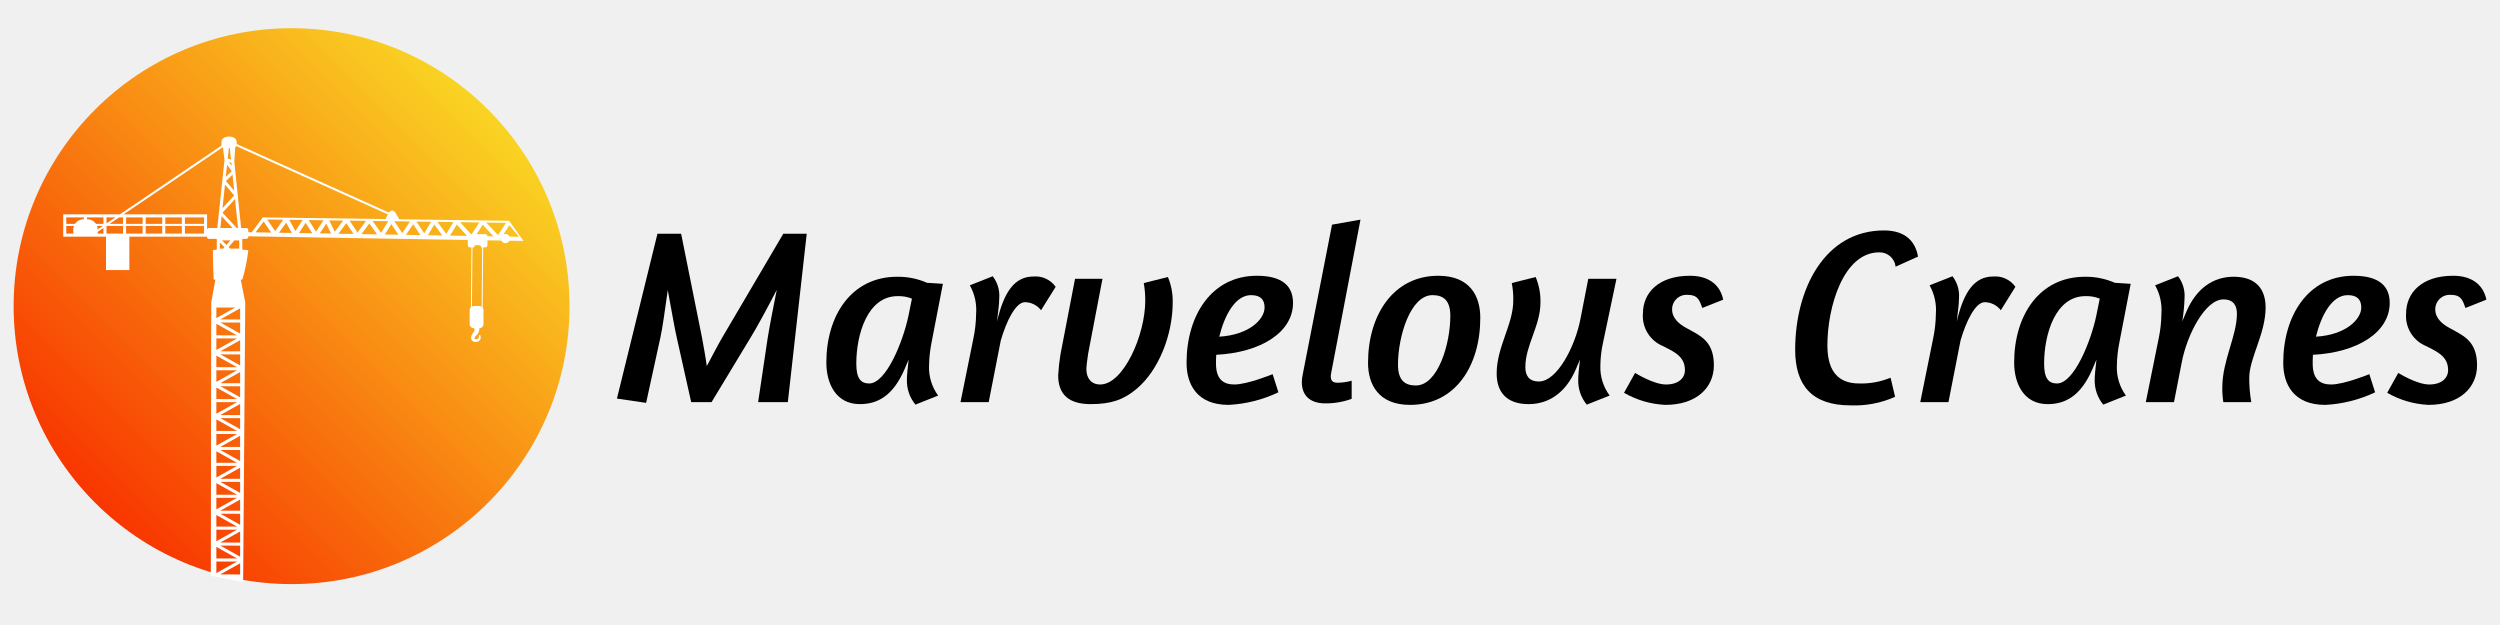
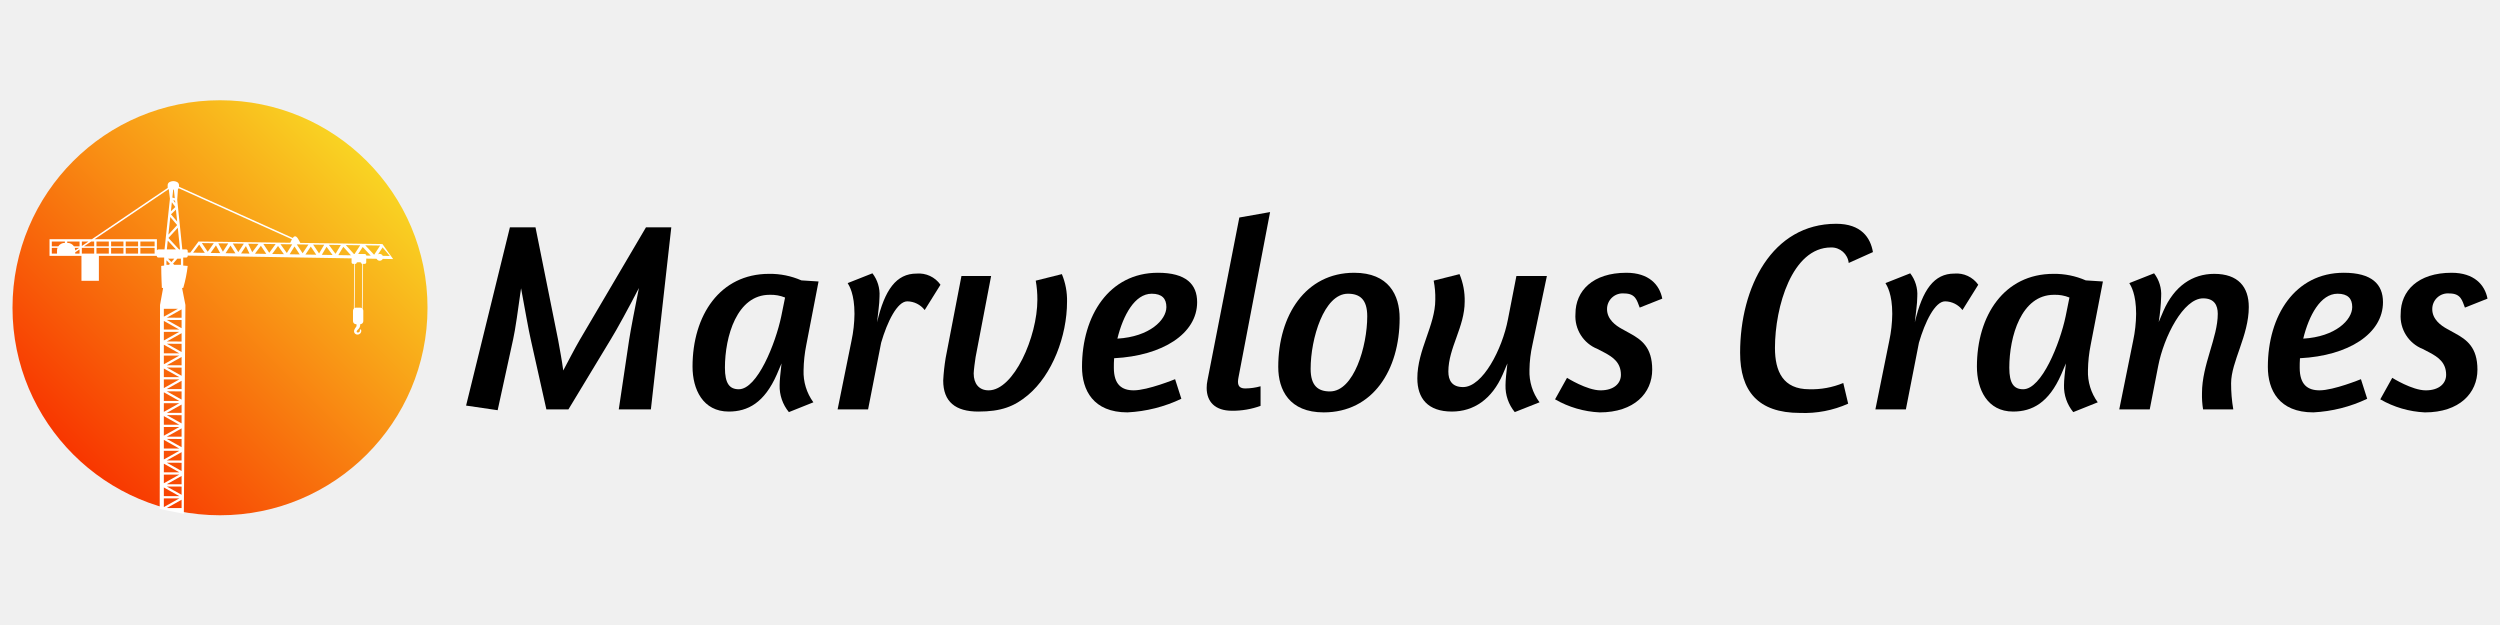
<svg xmlns="http://www.w3.org/2000/svg" viewBox="0 0 400 100">
  <defs>
    <style>.cls-1{fill:url(#linear-gradient);}.cls-2{fill:#fff;}</style>
-     <linearGradient id="linear-gradient" x1="15.207" y1="80.431" x2="78.099" y2="17.539" gradientUnits="userSpaceOnUse">
+     <linearGradient id="linear-gradient" x1="11.724" y1="72.719" x2="58.677" y2="25.766" gradientUnits="userSpaceOnUse">
      <stop offset="0" stop-color="#f83600" />
      <stop offset="1" stop-color="#f9d423" />
    </linearGradient>
  </defs>
-   <g id="sun">
-     <circle class="cls-1" cx="46.653" cy="48.985" r="44.471" />
-   </g>
-   <g id="text">
-     <path d="M124.282,46.376c-1.45,2.819-3.343,6.282-4.148,7.571L113.851,64.337h-3.262l-2.296-10.269c-.322-1.37-.926-4.833-1.45-7.652-.402,2.94-.886,6.323-1.168,7.531L103.38,64.459l-4.671-.685,6.484-26.379h3.786l3.343,16.633c.242,1.37.564,3.021.765,4.551.805-1.49,1.611-3.101,2.457-4.551l9.786-16.633h3.746L126.054,64.337h-4.752L122.832,54.068C123.073,52.497,123.718,49.195,124.282,46.376Z" />
-     <path d="M143.533,44.281a11.521,11.521,0,0,1,4.792.967l2.538.162L149.05,54.793a20.525,20.525,0,0,0-.403,3.745,7.589,7.589,0,0,0,1.45,4.752l-3.625,1.45a6.016,6.016,0,0,1-1.37-3.987c0-.685.121-1.812.282-3.222l-.685,1.611c-1.853,4.229-4.309,5.518-7.128,5.518-3.826,0-5.356-3.303-5.356-6.645C132.216,50.403,136.283,44.281,143.533,44.281Zm2.376,3.504a5.529,5.529,0,0,0-2.296-.403c-4.833,0-6.605,6.162-6.605,10.793,0,2.336.684,3.181,2.054,3.181,2.739,0,5.437-6.766,6.283-10.793Z" />
-     <path d="M163.992,48.349c-1.49,0-2.98,3.061-3.866,6.122l-1.933,9.866h-4.511l2.054-10.148a19.972,19.972,0,0,0,.443-3.987,8.027,8.027,0,0,0-1.007-4.551l3.665-1.45a5.089,5.089,0,0,1,1.047,3.423c0,1.128-.242,2.577-.363,3.826,1.128-4.833,2.859-7.209,5.84-7.209a3.928,3.928,0,0,1,3.544,1.651l-2.336,3.745A3.299,3.299,0,0,0,163.992,48.349Z" />
-     <path d="M187.632,48.389c0,5.155-2.215,10.834-5.759,13.814-2.054,1.731-4.027,2.456-7.37,2.456-3.382,0-5.195-1.449-5.195-4.591a30.343,30.343,0,0,1,.362-3.342l2.336-12.123h4.39L174.1,56.605c-.08.484-.282,2.014-.282,2.417,0,1.49.765,2.497,2.215,2.497,3.705,0,7.209-7.894,7.209-13.411a15.646,15.646,0,0,0-.241-2.819l3.866-.967A10.019,10.019,0,0,1,187.632,48.389Z" />
-     <path d="M206.883,48.47c0,4.672-5.115,7.934-12.284,8.297-.04.483-.04.967-.04,1.409,0,2.497,1.168,3.343,2.94,3.343,2.094,0,6.122-1.651,6.122-1.651l.926,2.9a20.984,20.984,0,0,1-7.974,2.014c-5.075,0-6.725-3.303-6.725-6.725,0-7.612,4.027-13.935,11.237-13.935C205.232,44.121,206.883,45.812,206.883,48.47Zm-4.551.725c0-1.248-.644-1.973-2.174-1.973-2.498,0-4.229,3.181-5.075,6.646C199.875,53.585,202.332,51.087,202.332,49.195Z" />
-     <path d="M212.038,64.538c-2.497,0-3.745-1.328-3.745-3.382a5.355,5.355,0,0,1,.12-1.128l4.713-24.083,4.55-.805-4.671,24.446a3.993,3.993,0,0,0-.081.644c0,.724.363,1.007,1.088,1.007a8.572,8.572,0,0,0,2.255-.322v2.9A11.98,11.98,0,0,1,212.038,64.538Z" />
-     <path d="M225.61,64.781c-5.074,0-6.725-3.303-6.725-6.725,0-7.612,4.028-13.935,11.236-13.935,5.116,0,6.725,3.302,6.725,6.725C236.846,58.538,232.86,64.781,225.61,64.781Zm.926-3.102c3.544,0,5.518-6.685,5.518-11.115,0-2.497-1.087-3.343-2.859-3.343-3.544,0-5.518,6.646-5.518,11.116C223.677,60.834,224.765,61.679,226.536,61.679Z" />
-     <path d="M245.707,44.322a10.003,10.003,0,0,1,.766,4.068c0,3.745-2.417,6.846-2.417,10.351,0,1.288.524,2.295,2.175,2.295,2.9,0,5.799-5.597,6.645-10.028l1.248-6.404h4.511l-2.134,10.149a17.878,17.878,0,0,0-.443,3.745,7.547,7.547,0,0,0,1.49,4.792l-3.664,1.45a6.013,6.013,0,0,1-1.37-3.987c0-.725.121-1.852.282-3.222l-.685,1.611c-1.611,3.706-4.309,5.518-7.53,5.518-3.544,0-5.115-1.933-5.115-4.914,0-4.228,2.657-7.853,2.657-11.638a12.785,12.785,0,0,0-.241-2.819Z" />
-     <path d="M262.863,50.202c0-3.423,2.577-6.081,7.531-6.081,3.342,0,4.914,1.772,5.316,3.826l-3.342,1.329c-.403-1.007-.565-2.095-2.296-2.095a2.314,2.314,0,0,0-2.537,2.336c0,1.49,1.289,2.416,2.174,2.9l1.168.644c1.773.967,3.343,2.095,3.343,5.396,0,3.464-2.658,6.323-7.773,6.323a14.544,14.544,0,0,1-6.604-1.933l1.772-3.182s2.94,1.853,4.954,1.853c2.013,0,3.02-1.047,3.02-2.296,0-1.812-1.168-2.618-2.456-3.303l-1.007-.523A5.2,5.2,0,0,1,262.863,50.202Z" />
-     <path d="M300.679,40.375c-5.759,0-8.296,8.779-8.296,14.86,0,3.505,1.208,6.121,5.074,6.121a12.222,12.222,0,0,0,5.035-.926l.724,3.061a15.911,15.911,0,0,1-7.128,1.369c-6.242,0-8.86-3.262-8.86-8.9,0-9.706,4.712-19.09,14.216-19.09,3.705,0,5.074,2.054,5.437,4.188l-3.584,1.611A2.569,2.569,0,0,0,300.679,40.375Z" />
-     <path d="M317.554,48.349c-1.491,0-2.98,3.061-3.866,6.122l-1.933,9.866h-4.511l2.053-10.148a19.978,19.978,0,0,0,.443-3.987,8.031,8.031,0,0,0-1.007-4.551l3.665-1.45a5.089,5.089,0,0,1,1.046,3.423c0,1.128-.241,2.577-.363,3.826,1.128-4.833,2.86-7.209,5.84-7.209a3.927,3.927,0,0,1,3.544,1.651l-2.335,3.745A3.299,3.299,0,0,0,317.554,48.349Z" />
-     <path d="M333.583,44.281a11.521,11.521,0,0,1,4.792.967l2.537.162-1.812,9.384a20.525,20.525,0,0,0-.403,3.745,7.586,7.586,0,0,0,1.45,4.752l-3.625,1.45a6.013,6.013,0,0,1-1.37-3.987c0-.685.121-1.812.282-3.222l-.684,1.611c-1.853,4.229-4.31,5.518-7.128,5.518-3.826,0-5.357-3.303-5.357-6.645C322.266,50.403,326.334,44.281,333.583,44.281Zm2.376,3.504a5.528,5.528,0,0,0-2.296-.403c-4.833,0-6.605,6.162-6.605,10.793,0,2.336.685,3.181,2.054,3.181,2.738,0,5.437-6.766,6.283-10.793Z" />
-     <path d="M360.203,64.337h-4.47a13.06,13.06,0,0,1-.161-2.416c0-4.188,2.335-8.216,2.335-11.72,0-1.289-.523-2.296-2.174-2.296-2.9,0-5.799,5.638-6.645,10.028l-1.248,6.403H343.329l2.053-10.148a19.978,19.978,0,0,0,.443-3.987,8.031,8.031,0,0,0-1.007-4.551l3.665-1.45a5.089,5.089,0,0,1,1.046,3.423,28.167,28.167,0,0,1-.363,3.785l.685-1.611c1.611-3.705,4.31-5.518,7.531-5.518,3.544,0,5.115,1.933,5.115,4.914,0,4.229-2.618,8.095-2.618,11.276A22.414,22.414,0,0,0,360.203,64.337Z" />
-     <path d="M382.353,48.47c0,4.672-5.115,7.934-12.282,8.297-.04.483-.04.967-.04,1.409,0,2.497,1.168,3.343,2.939,3.343,2.095,0,6.122-1.651,6.122-1.651l.926,2.9a20.991,20.991,0,0,1-7.975,2.014c-5.074,0-6.725-3.303-6.725-6.725,0-7.612,4.028-13.935,11.236-13.935C380.701,44.121,382.353,45.812,382.353,48.47Zm-4.55.725c0-1.248-.644-1.973-2.175-1.973-2.497,0-4.229,3.181-5.074,6.646C375.345,53.585,377.803,51.087,377.803,49.195Z" />
-     <path d="M384.971,50.202c0-3.423,2.577-6.081,7.531-6.081,3.342,0,4.914,1.772,5.316,3.826l-3.342,1.329c-.403-1.007-.565-2.095-2.296-2.095a2.314,2.314,0,0,0-2.537,2.336c0,1.49,1.289,2.416,2.174,2.9l1.168.644c1.773.967,3.343,2.095,3.343,5.396,0,3.464-2.658,6.323-7.773,6.323a14.544,14.544,0,0,1-6.604-1.933l1.772-3.182s2.94,1.853,4.954,1.853c2.013,0,3.02-1.047,3.02-2.296,0-1.812-1.168-2.618-2.456-3.303l-1.007-.523A5.2,5.2,0,0,1,384.971,50.202Z" />
-   </g>
  <g id="crane">
-     <path class="cls-2" d="M10.115,37.865h6.845v5.345h3.736V37.865H33.103v.027a.327.327,0,0,0,.327.327H34.685V39.942c-.215.021-.426.046-.627.077,0,2.154.136,4.718.136,4.718h.268l-.663,3.654-.068,43.718L38.902,93.144l.337-44.752-.716-3.654h.252a27.765,27.765,0,0,0,.954-4.718s-.376-.039-.961-.079V38.22h.634a.327.327,0,0,0,.327-.327v-.086l35.122.591v.859a.327.327,0,0,0,.327.327h.252l-.087,9.572a.652.652,0,0,0-.192.463v2.236a.655.655,0,0,0,.655.654h.081a.392.392,0,0,0,.008.054l.003.012.006.028.005.02.006.042a.683.683,0,0,1,.003.117.797.797,0,0,1-.021.146.584.584,0,0,1-.071.151c-.02.047-.12.149-.188.253a1.73,1.73,0,0,0-.192.352.908.908,0,0,0-.061.488.681.681,0,0,0,.296.436.773.773,0,0,0,.447.127.855.855,0,0,0,.654-.337.732.732,0,0,0,.126-.273.682.682,0,0,0,.014-.226.631.631,0,0,0-.026-.138l-.013-.047a.136.136,0,0,0-.267.047l.002.026.003.033a.359.359,0,0,1,.003.09.372.372,0,0,1-.027.127.39.39,0,0,1-.09.133.49.49,0,0,1-.164.101.456.456,0,0,1-.205.022.283.283,0,0,1-.163-.077.147.147,0,0,1-.056-.119.427.427,0,0,1,.063-.167,1.171,1.171,0,0,1,.156-.201c.032-.035.057-.057.091-.09a1.153,1.153,0,0,0,.121-.121,1.288,1.288,0,0,0,.216-.314,1.505,1.505,0,0,0,.099-.3,1.441,1.441,0,0,0,.033-.238l.002-.09c0-.023-.002-.045-.003-.064h.006a.655.655,0,0,0,.655-.654V49.618a.649.649,0,0,0-.136-.396l.087-9.639h.348a.327.327,0,0,0,.327-.327v-.806l2.228.038a.732.732,0,0,0,1.314.022l2.227.037-2.292-3.218L63.862,35.085c-.091-.173-.247-.469-.339-.637-.17-.311-.429-.773-.77-.773-.214,0-.361.133-.51.348L37.869,23.045V22.676a.791.791,0,0,0-.292-.562,1.723,1.723,0,0,0-1.85,0,.791.791,0,0,0-.292.562v.532a.294.294,0,0,0,.013.085L19.194,34.293h-9.079Zm65.48,1.719h.252v-.027a.327.327,0,0,1,.327-.327h.477a.327.327,0,0,1,.327.327v.027h.17l-.086,9.486a.65.65,0,0,0-.356-.106h-.9a.647.647,0,0,0-.298.075ZM38.421,86.814l-3.174-.009,3.174-1.777Zm0-5.1-3.174-.009L38.421,79.927Zm0-5.1-3.174-.009L38.421,74.828Zm0-5.099-3.175-.009L38.421,69.728Zm0-5.1-3.175-.009L38.421,64.629Zm0-5.1-3.175-.009L38.421,59.529Zm0-5.1-3.175-.009L38.421,54.429Zm0-5.099-3.175-.009L38.421,49.33Zm0,40.796-3.174-.009L38.421,90.127Zm-3.804-2.071h3.308l-3.308,1.852Zm3.804-.775-3.164-1.772,3.164.009Zm-3.804-4.324h3.308l-3.308,1.852Zm3.804-.775L35.257,82.196l3.164.009ZM34.617,79.643H37.925l-3.307,1.852Zm3.804-.775L35.257,77.096l3.164.009Zm-3.804-4.325h3.307l-3.307,1.852Zm3.804-.775-3.165-1.772,3.165.009Zm-3.804-4.324h3.307l-3.307,1.852Zm3.804-.775-3.165-1.772,3.165.009Zm-3.804-4.325H37.924l-3.307,1.852Zm3.804-.775-3.165-1.772,3.165.009Zm-3.804-4.325H37.924l-3.307,1.851Zm3.804-.775-3.165-1.772,3.165.009Zm-3.804-4.325H37.924l-3.307,1.851Zm3.804-.775L35.256,51.598l3.165.009Zm-3.804-2.474V49.21h3.014ZM38.421,95.486m-3.804-7.987,3.307,1.852H34.617Zm0-5.099,3.307,1.852H34.617Zm0-5.099,3.307,1.852h-3.307Zm0-5.1L37.924,74.053H34.617Zm0-5.099L37.924,68.953H34.617Zm0-5.1,3.307,1.851H34.617Zm0-5.099,3.307,1.851H34.617Zm0-5.099,3.306,1.851h-3.306ZM10.606,34.784h2.809v.3h-.054a1.634,1.634,0,0,0-1.366.736h-1.388ZM29.095,35.82H26.45V34.784h2.645Zm.491-1.036h3.054V35.82H29.586ZM15.518,36.147h.936l-.831.563A1.636,1.636,0,0,0,15.518,36.147Zm-1.613-1.063v-.3h2.645V35.82H15.353a1.634,1.634,0,0,0-1.366-.736Zm5.781-.3V35.82H17.522l1.531-1.036Zm.491,0h2.645V35.82H20.177Zm3.136,0h2.645V35.82H23.313Zm5.781,1.363v1.227H26.45V36.147Zm-3.136,1.227H23.313V36.147h2.645Zm-3.136,0H20.177V36.147h2.645Zm-5.781,0V36.147h2.645v1.227Zm-.491,0h-.927v-.27l.927-.627Zm1.918-2.591-1.428.966v-.966Zm1.309-.491L35.67,23.538l.251,2.078L34.764,36.48H33.431a.327.327,0,0,0-.3.197V34.293Zm15.398,5.481v-.961l.742.744-.187.217Zm1.653,0-.241-.241.919-1.067h.771v1.308Zm-.589-.59-.717-.718h1.336ZM35.459,34.59,37.211,36.48H35.258Zm.538-5.053,1.47,1.724-1.872,2.05Zm.961-4.023-.517-.149.182-1.714.147.025Zm-.624.85.742,1.028-.948.909Zm.728.17-.436-.604.386.111Zm.407,3.974-1.32-1.547,1.057-1.014ZM38.082,36.48h-.202L35.606,34.026l2.001-2.19Zm36.64,1.261-2.713-.046,1.07-1.771ZM70.778,37.675l-2.31-.039,1.016-1.714Zm-3.499-.059-2.319-.039,1.147-1.706Zm-3.539-.06-2.165-.036L62.617,35.844ZM60.346,37.499,57.832,37.457l1.253-1.712Zm-3.772-.063-2.431-.041,1.269-1.691Zm-3.6-.061-1.808-.03,1.038-1.584Zm-3.01-.051-2.121-.036,1.057-1.634Zm-3.274-.055-2.049-.034,1.144-1.613Zm-4.499-1.829,1.2,1.774-2.498-.042Zm.573-.321,2.55.035L44.021,36.977Zm3.517.049,2.136.03L47.271,36.968Zm3.113.043,2.366.033-1.19,1.815Zm3.295.046,2.216.031-1.347,1.794Zm3.242.045,2.64.037-1.365,1.865Zm3.678.051,2.521.035L60.973,37.249Zm6.001.084L64.356,37.302,63.11,35.402Zm1.003.014,2.369.033-1.1,1.857Zm3.371.047,2.566.036-1.143,1.892Zm6.712.093-1.211,1.866h-.138L73.621,35.548Zm4.273.06-1.284,1.974-1.89-2.018Zm.526.391,1.552,1.84L81.542,37.856a.726.726,0,0,0-1.012-.329ZM77.988,37.796v-.012a.327.327,0,0,0-.327-.327H76.266l.969-1.493,1.731,1.848ZM39.73,37.152v-.345a.327.327,0,0,0-.327-.327h-.827L37.486,25.846l.162-2.334a.342.342,0,0,0,.169-.132L62.067,34.304l-.018.031a5.842,5.842,0,0,0-.346.72l-19.448-.271L42.055,34.779l-1.768,2.383Zm-7.09.222H29.586V36.147h3.054Zm-22.034,0V36.147H11.829a1.627,1.627,0,0,0-.105.573v.654Z" />
+     <path d="M102.226,46.081c-1.568,3.048-3.614,6.793-4.486,8.186L90.948,65.503H87.42L84.938,54.399c-.348-1.481-1.001-5.226-1.568-8.274-.435,3.179-.958,6.837-1.263,8.143L79.625,65.634l-5.051-.74L81.585,36.37h4.094l3.614,17.985c.262,1.481.61,3.266.827,4.921.871-1.611,1.742-3.353,2.656-4.921L103.358,36.37h4.05l-3.266,29.133h-5.139l1.655-11.104C100.92,52.7,101.616,49.129,102.226,46.081Z" />
+     <path d="M123.042,43.816a12.457,12.457,0,0,1,5.182,1.045l2.744.175-1.96,10.147a22.194,22.194,0,0,0-.436,4.049,8.206,8.206,0,0,0,1.568,5.138l-3.919,1.568a6.505,6.505,0,0,1-1.481-4.312c0-.74.131-1.959.305-3.484l-.74,1.742c-2.003,4.573-4.659,5.966-7.708,5.966-4.137,0-5.792-3.571-5.792-7.185C110.805,50.435,115.204,43.816,123.042,43.816Zm2.57,3.789a5.979,5.979,0,0,0-2.482-.436c-5.226,0-7.142,6.663-7.142,11.671,0,2.526.74,3.44,2.221,3.44,2.961,0,5.879-7.316,6.793-11.67Z" />
+     <path d="M145.164,48.215c-1.611,0-3.222,3.31-4.181,6.62L138.894,65.503h-4.877l2.221-10.973a21.596,21.596,0,0,0,.479-4.312c0-3.179-.827-4.485-1.089-4.921l3.963-1.568a5.503,5.503,0,0,1,1.132,3.702c0,1.219-.262,2.787-.392,4.137,1.219-5.226,3.092-7.795,6.314-7.795a4.247,4.247,0,0,1,3.832,1.785l-2.526,4.05A3.567,3.567,0,0,0,145.164,48.215Z" />
+     <path d="M170.726,48.258c0,5.574-2.395,11.714-6.227,14.937-2.221,1.872-4.355,2.656-7.969,2.656-3.657,0-5.617-1.567-5.617-4.965a32.81,32.81,0,0,1,.392-3.614l2.526-13.108h4.747L156.095,57.142c-.087.523-.305,2.178-.305,2.613,0,1.611.827,2.7,2.395,2.7,4.006,0,7.795-8.536,7.795-14.501a16.919,16.919,0,0,0-.261-3.049L169.899,43.86A10.834,10.834,0,0,1,170.726,48.258Z" />
+     <path d="M191.542,48.345c0,5.052-5.53,8.579-13.282,8.971-.044.522-.044,1.045-.044,1.523,0,2.7,1.263,3.615,3.179,3.615,2.264,0,6.62-1.786,6.62-1.786l1.001,3.135a22.69,22.69,0,0,1-8.623,2.178c-5.487,0-7.272-3.571-7.272-7.272,0-8.231,4.354-15.067,12.15-15.067C189.757,43.643,191.542,45.471,191.542,48.345Zm-4.921.784c0-1.35-.697-2.134-2.351-2.134-2.701,0-4.573,3.44-5.488,7.186C183.964,53.876,186.622,51.176,186.622,49.129Z" />
+     <path d="M197.116,65.72c-2.7,0-4.049-1.436-4.049-3.657a5.79,5.79,0,0,1,.13-1.22l5.096-26.041,4.92-.871L198.162,60.365a4.317,4.317,0,0,0-.087.697c0,.783.392,1.089,1.176,1.089a9.269,9.269,0,0,0,2.439-.348v3.135A12.954,12.954,0,0,1,197.116,65.72Z" />
+     <path d="M211.792,65.982c-5.487,0-7.272-3.571-7.272-7.272,0-8.231,4.355-15.067,12.149-15.067,5.531,0,7.272,3.571,7.272,7.272C223.941,59.232,219.631,65.982,211.792,65.982Zm1.001-3.354c3.832,0,5.966-7.229,5.966-12.018,0-2.7-1.175-3.615-3.092-3.615-3.832,0-5.966,7.186-5.966,12.019C209.702,61.715,210.878,62.629,212.793,62.629Z" />
+     <path d="M233.522,43.86a10.816,10.816,0,0,1,.828,4.398c0,4.05-2.613,7.403-2.613,11.192,0,1.392.567,2.481,2.352,2.481,3.135,0,6.271-6.052,7.185-10.843l1.35-6.924h4.877l-2.308,10.974a19.333,19.333,0,0,0-.479,4.049,8.16,8.16,0,0,0,1.611,5.182l-3.962,1.568a6.502,6.502,0,0,1-1.481-4.312c0-.784.131-2.003.305-3.484l-.74,1.742c-1.742,4.007-4.659,5.966-8.143,5.966-3.832,0-5.53-2.09-5.53-5.313,0-4.571,2.873-8.492,2.873-12.585a13.824,13.824,0,0,0-.261-3.049Z" />
+     <path d="M252.073,50.218c0-3.702,2.787-6.575,8.144-6.575,3.614,0,5.313,1.916,5.748,4.137l-3.614,1.437c-.436-1.089-.61-2.265-2.482-2.265a2.502,2.502,0,0,0-2.743,2.526c0,1.611,1.393,2.613,2.351,3.135l1.262.697c1.917,1.045,3.615,2.265,3.615,5.835,0,3.746-2.874,6.838-8.405,6.838a15.726,15.726,0,0,1-7.141-2.09l1.916-3.441s3.179,2.004,5.357,2.004c2.177,0,3.265-1.132,3.265-2.482,0-1.959-1.262-2.831-2.656-3.571l-1.089-.566A5.622,5.622,0,0,1,252.073,50.218Z" />
+     <path d="M292.963,39.593c-6.227,0-8.97,9.493-8.97,16.068,0,3.79,1.306,6.619,5.487,6.619a13.215,13.215,0,0,0,5.444-1.001l.783,3.31a17.204,17.204,0,0,1-7.708,1.48c-6.749,0-9.58-3.527-9.58-9.623,0-10.495,5.095-20.641,15.372-20.641,4.006,0,5.487,2.221,5.879,4.529l-3.876,1.742A2.778,2.778,0,0,0,292.963,39.593Z" />
+     <path d="M311.211,48.215c-1.612,0-3.223,3.31-4.181,6.62L304.94,65.503h-4.877l2.22-10.973a21.601,21.601,0,0,0,.479-4.312c0-3.179-.828-4.485-1.089-4.921l3.963-1.568a5.503,5.503,0,0,1,1.131,3.702c0,1.219-.261,2.787-.392,4.137,1.22-5.226,3.093-7.795,6.314-7.795a4.246,4.246,0,0,1,3.832,1.785l-2.525,4.05A3.568,3.568,0,0,0,311.211,48.215Z" />
+     <path d="M328.542,43.816a12.457,12.457,0,0,1,5.182,1.045l2.743.175-1.959,10.147a22.194,22.194,0,0,0-.436,4.049,8.203,8.203,0,0,0,1.568,5.138l-3.919,1.568a6.502,6.502,0,0,1-1.481-4.312c0-.74.131-1.959.305-3.484l-.739,1.742c-2.004,4.573-4.66,5.966-7.708,5.966-4.137,0-5.792-3.571-5.792-7.185C316.306,50.435,320.704,43.816,328.542,43.816Zm2.57,3.789a5.977,5.977,0,0,0-2.482-.436c-5.226,0-7.142,6.663-7.142,11.671,0,2.526.74,3.44,2.221,3.44,2.961,0,5.879-7.316,6.794-11.67Z" />
+     <path d="M357.326,65.503h-4.834a14.122,14.122,0,0,1-.174-2.612c0-4.529,2.525-8.884,2.525-12.673,0-1.393-.566-2.482-2.351-2.482-3.135,0-6.271,6.097-7.185,10.843L343.958,65.503h-4.877l2.22-10.973a21.602,21.602,0,0,0,.479-4.312c0-3.179-.828-4.485-1.089-4.921l3.963-1.568a5.503,5.503,0,0,1,1.131,3.702,30.456,30.456,0,0,1-.392,4.093l.74-1.742c1.742-4.006,4.66-5.966,8.144-5.966,3.832,0,5.53,2.09,5.53,5.313,0,4.573-2.831,8.753-2.831,12.193A24.235,24.235,0,0,0,357.326,65.503Z" />
+     <path d="M381.277,48.345c0,5.052-5.53,8.579-13.281,8.971-.044.522-.044,1.045-.044,1.523,0,2.7,1.262,3.615,3.178,3.615,2.265,0,6.62-1.786,6.62-1.786l1.001,3.135a22.698,22.698,0,0,1-8.623,2.178c-5.487,0-7.272-3.571-7.272-7.272,0-8.231,4.355-15.067,12.149-15.067C379.491,43.643,381.277,45.471,381.277,48.345Zm-4.92.784c0-1.35-.697-2.134-2.352-2.134-2.7,0-4.573,3.44-5.487,7.186C373.7,53.876,376.357,51.176,376.357,49.129Z" />
+     <path d="M384.109,50.218c0-3.702,2.787-6.575,8.144-6.575,3.614,0,5.313,1.916,5.748,4.137l-3.614,1.437c-.436-1.089-.61-2.265-2.482-2.265a2.502,2.502,0,0,0-2.743,2.526c0,1.611,1.393,2.613,2.351,3.135l1.262.697c1.917,1.045,3.615,2.265,3.615,5.835,0,3.746-2.874,6.838-8.405,6.838a15.726,15.726,0,0,1-7.141-2.09l1.916-3.441s3.179,2.004,5.357,2.004c2.177,0,3.265-1.132,3.265-2.482,0-1.959-1.262-2.831-2.656-3.571l-1.089-.566A5.622,5.622,0,0,1,384.109,50.218Z" />
+     <circle class="cls-1" cx="35.201" cy="49.242" r="33.201" />
+     <path class="cls-2" d="M7.923,40.941H13.033v3.99h2.789V40.941h9.263V40.961a.244.244,0,0,0,.244.244h.936v1.286c-.161.016-.318.035-.468.058,0,1.608.102,3.522.102,3.522h.2l-.495,2.728-.051,32.638,3.861.772.252-33.41L29.131,46.071h.188a20.729,20.729,0,0,0,.713-3.522s-.281-.029-.718-.059v-1.285H29.788a.244.244,0,0,0,.244-.244v-.064l26.221.441v.641a.244.244,0,0,0,.244.244H56.686l-.065,7.146a.487.487,0,0,0-.143.345v1.669a.489.489,0,0,0,.489.489h.061a.293.293,0,0,0,.006.04l.002.009.005.021.004.015.004.032a.51.51,0,0,1,.002.088.596.596,0,0,1-.016.109.436.436,0,0,1-.053.112c-.015.035-.09.111-.14.189a1.292,1.292,0,0,0-.143.263.678.678,0,0,0-.045.364.509.509,0,0,0,.221.325.577.577,0,0,0,.334.095.638.638,0,0,0,.489-.252.546.546,0,0,0,.094-.204.509.509,0,0,0,.01-.169.471.471,0,0,0-.019-.103l-.009-.035a.102.102,0,0,0-.199.035l.002.019.002.024a.268.268,0,0,1,.002.067.278.278,0,0,1-.02.095.292.292,0,0,1-.067.099.366.366,0,0,1-.122.076.34.34,0,0,1-.153.017.211.211,0,0,1-.121-.057.109.109,0,0,1-.042-.089.319.319,0,0,1,.047-.125.875.875,0,0,1,.116-.15c.024-.026.043-.043.068-.067a.862.862,0,0,0,.09-.091.961.961,0,0,0,.161-.235,1.124,1.124,0,0,0,.074-.224,1.076,1.076,0,0,0,.024-.178l.002-.067c0-.017-.001-.034-.002-.048h.004a.489.489,0,0,0,.489-.489V49.715a.485.485,0,0,0-.102-.296l.065-7.196h.26a.244.244,0,0,0,.244-.244v-.602l1.663.028a.546.546,0,0,0,.981.017l1.663.028L61.19,39.048l-13.142-.183c-.068-.129-.185-.35-.253-.475-.127-.232-.321-.577-.575-.577-.16,0-.27.099-.381.26L28.643,29.876v-.275a.591.591,0,0,0-.218-.42,1.286,1.286,0,0,0-1.381,0,.59.59,0,0,0-.218.42v.397a.22.22,0,0,0,.01.064l-12.135,8.212H7.923ZM56.808,42.224h.188v-.02a.244.244,0,0,1,.244-.244h.356a.244.244,0,0,1,.244.244v.02h.127l-.064,7.082a.485.485,0,0,0-.266-.079h-.672a.483.483,0,0,0-.223.056ZM29.055,77.484l-2.37-.007L29.055,76.15Zm0-3.807-2.37-.007L29.055,72.343Zm0-3.807-2.37-.007,2.37-1.327Zm0-3.807-2.37-.007,2.37-1.327Zm0-3.807-2.37-.007,2.37-1.327Zm0-3.807-2.37-.007L29.055,57.114Zm0-3.807-2.37-.007,2.37-1.327Zm0-3.807-2.37-.007L29.055,49.5Zm0,30.457-2.369-.007L29.055,79.957Zm-2.84-1.546h2.469l-2.469,1.383Zm2.84-.579-2.362-1.323,2.362.007Zm-2.84-3.228h2.469l-2.469,1.383Zm2.84-.579-2.362-1.323,2.362.007Zm-2.84-3.228h2.469L26.215,73.513Zm2.84-.579-2.362-1.323,2.362.007Zm-2.84-3.229h2.469l-2.469,1.383Zm2.84-.579L26.692,66.422l2.363.007Zm-2.84-3.228h2.469l-2.469,1.382Zm2.84-.579L26.692,62.615l2.363.007ZM26.215,60.709h2.469l-2.469,1.382Zm2.84-.579L26.692,58.808l2.363.007Zm-2.84-3.229h2.469L26.215,58.284Zm2.84-.578-2.363-1.323,2.363.007Zm-2.84-3.229h2.469L26.215,54.477Zm2.84-.578-2.363-1.323,2.363.007Zm-2.84-1.847v-1.26h2.25ZM29.055,83.958m-2.84-5.963,2.469,1.383H26.215Zm0-3.807,2.469,1.382H26.215Zm0-3.807,2.469,1.382h-2.469Zm0-3.807,2.469,1.382H26.215Zm0-3.807,2.469,1.382H26.215Zm0-3.807,2.469,1.382H26.215Zm0-3.807,2.469,1.382H26.215Zm0-3.807,2.468,1.382H26.215ZM8.289,38.64H10.386v.224h-.041a1.22,1.22,0,0,0-1.02.55H8.289Zm13.803.774H20.118v-.774h1.975Zm.366-.774H24.739v.774H22.459ZM11.957,39.658h.698l-.62.42A1.221,1.221,0,0,0,11.957,39.658Zm-1.204-.794v-.224h1.975v.774h-.894a1.22,1.22,0,0,0-1.02-.55Zm4.316-.224v.774H13.452l1.143-.774Zm.366,0h1.975v.774H15.435Zm2.341,0h1.975v.774H17.776ZM22.092,39.658v.916H20.118V39.658Zm-2.341.916H17.776V39.658h1.975Zm-2.341,0H15.435V39.658h1.975Zm-4.316,0V39.658h1.975v.916Zm-.366,0h-.692v-.202l.692-.468Zm1.432-1.934-1.066.721v-.721Zm.977-.366L27.001,30.245l.187,1.552-.863,8.11h-.996a.244.244,0,0,0-.224.147V38.274Zm11.495,4.092v-.717l.554.555-.139.162Zm1.234,0-.18-.18.686-.796h.576v.977Zm-.44-.44L26.891,41.389h.998Zm-.583-3.43,1.308,1.411H26.694Zm.402-3.773,1.097,1.287-1.397,1.53Zm.718-3.003-.386-.111.136-1.28.109.019Zm-.466.635.554.767-.708.679Zm.544.127-.326-.451.288.083Zm.304,2.967-.985-1.155.789-.757Zm.457,4.459h-.151l-1.698-1.832,1.494-1.635Zm27.354.941-2.026-.034.799-1.322Zm-2.944-.05-1.724-.029.758-1.28Zm-2.612-.044L48.868,40.725l.856-1.274Zm-2.642-.044-1.616-.027.778-1.251Zm-2.534-.043-1.877-.032L44.482,39.358Zm-2.816-.047-1.815-.031.948-1.263Zm-2.688-.045-1.35-.023.775-1.183Zm-2.247-.038-1.583-.027.789-1.22Zm-2.445-.041-1.53-.026.854-1.204Zm-3.358-1.366.896,1.324-1.865-.031Zm.428-.24,1.904.026-.965,1.361Zm2.626.037,1.595.022-.856,1.322Zm2.324.032,1.767.025-.888,1.355Zm2.46.034,1.655.023L40.357,40.356Zm2.42.034,1.971.027-1.019,1.392Zm2.746.038,1.882.026-.864,1.389Zm4.48.062-.936,1.393-.93-1.419Zm.749.01,1.769.025L51.05,40.549Zm2.517.035,1.915.027-.853,1.412Zm5.011.07L56.726,40.636H56.623L55.334,39.211Zm3.19.044-.959,1.474L58.451,39.254Zm.393.292,1.159,1.374-1.125-.019a.542.542,0,0,0-.755-.245Zm-2.619,1.31V40.88a.244.244,0,0,0-.244-.244H57.308l.724-1.115,1.292,1.38Zm-28.562-.481v-.258a.244.244,0,0,0-.244-.244H29.17l-.813-7.939.121-1.742a.255.255,0,0,0,.126-.099L46.709,38.282l-.014.023a4.362,4.362,0,0,0-.258.538l-14.519-.202L31.768,38.636l-1.32,1.779ZM24.739,40.574H22.459V39.658H24.739Zm-16.45,0V39.658h.913a1.215,1.215,0,0,0-.078.428v.489Z" />
  </g>
</svg>
